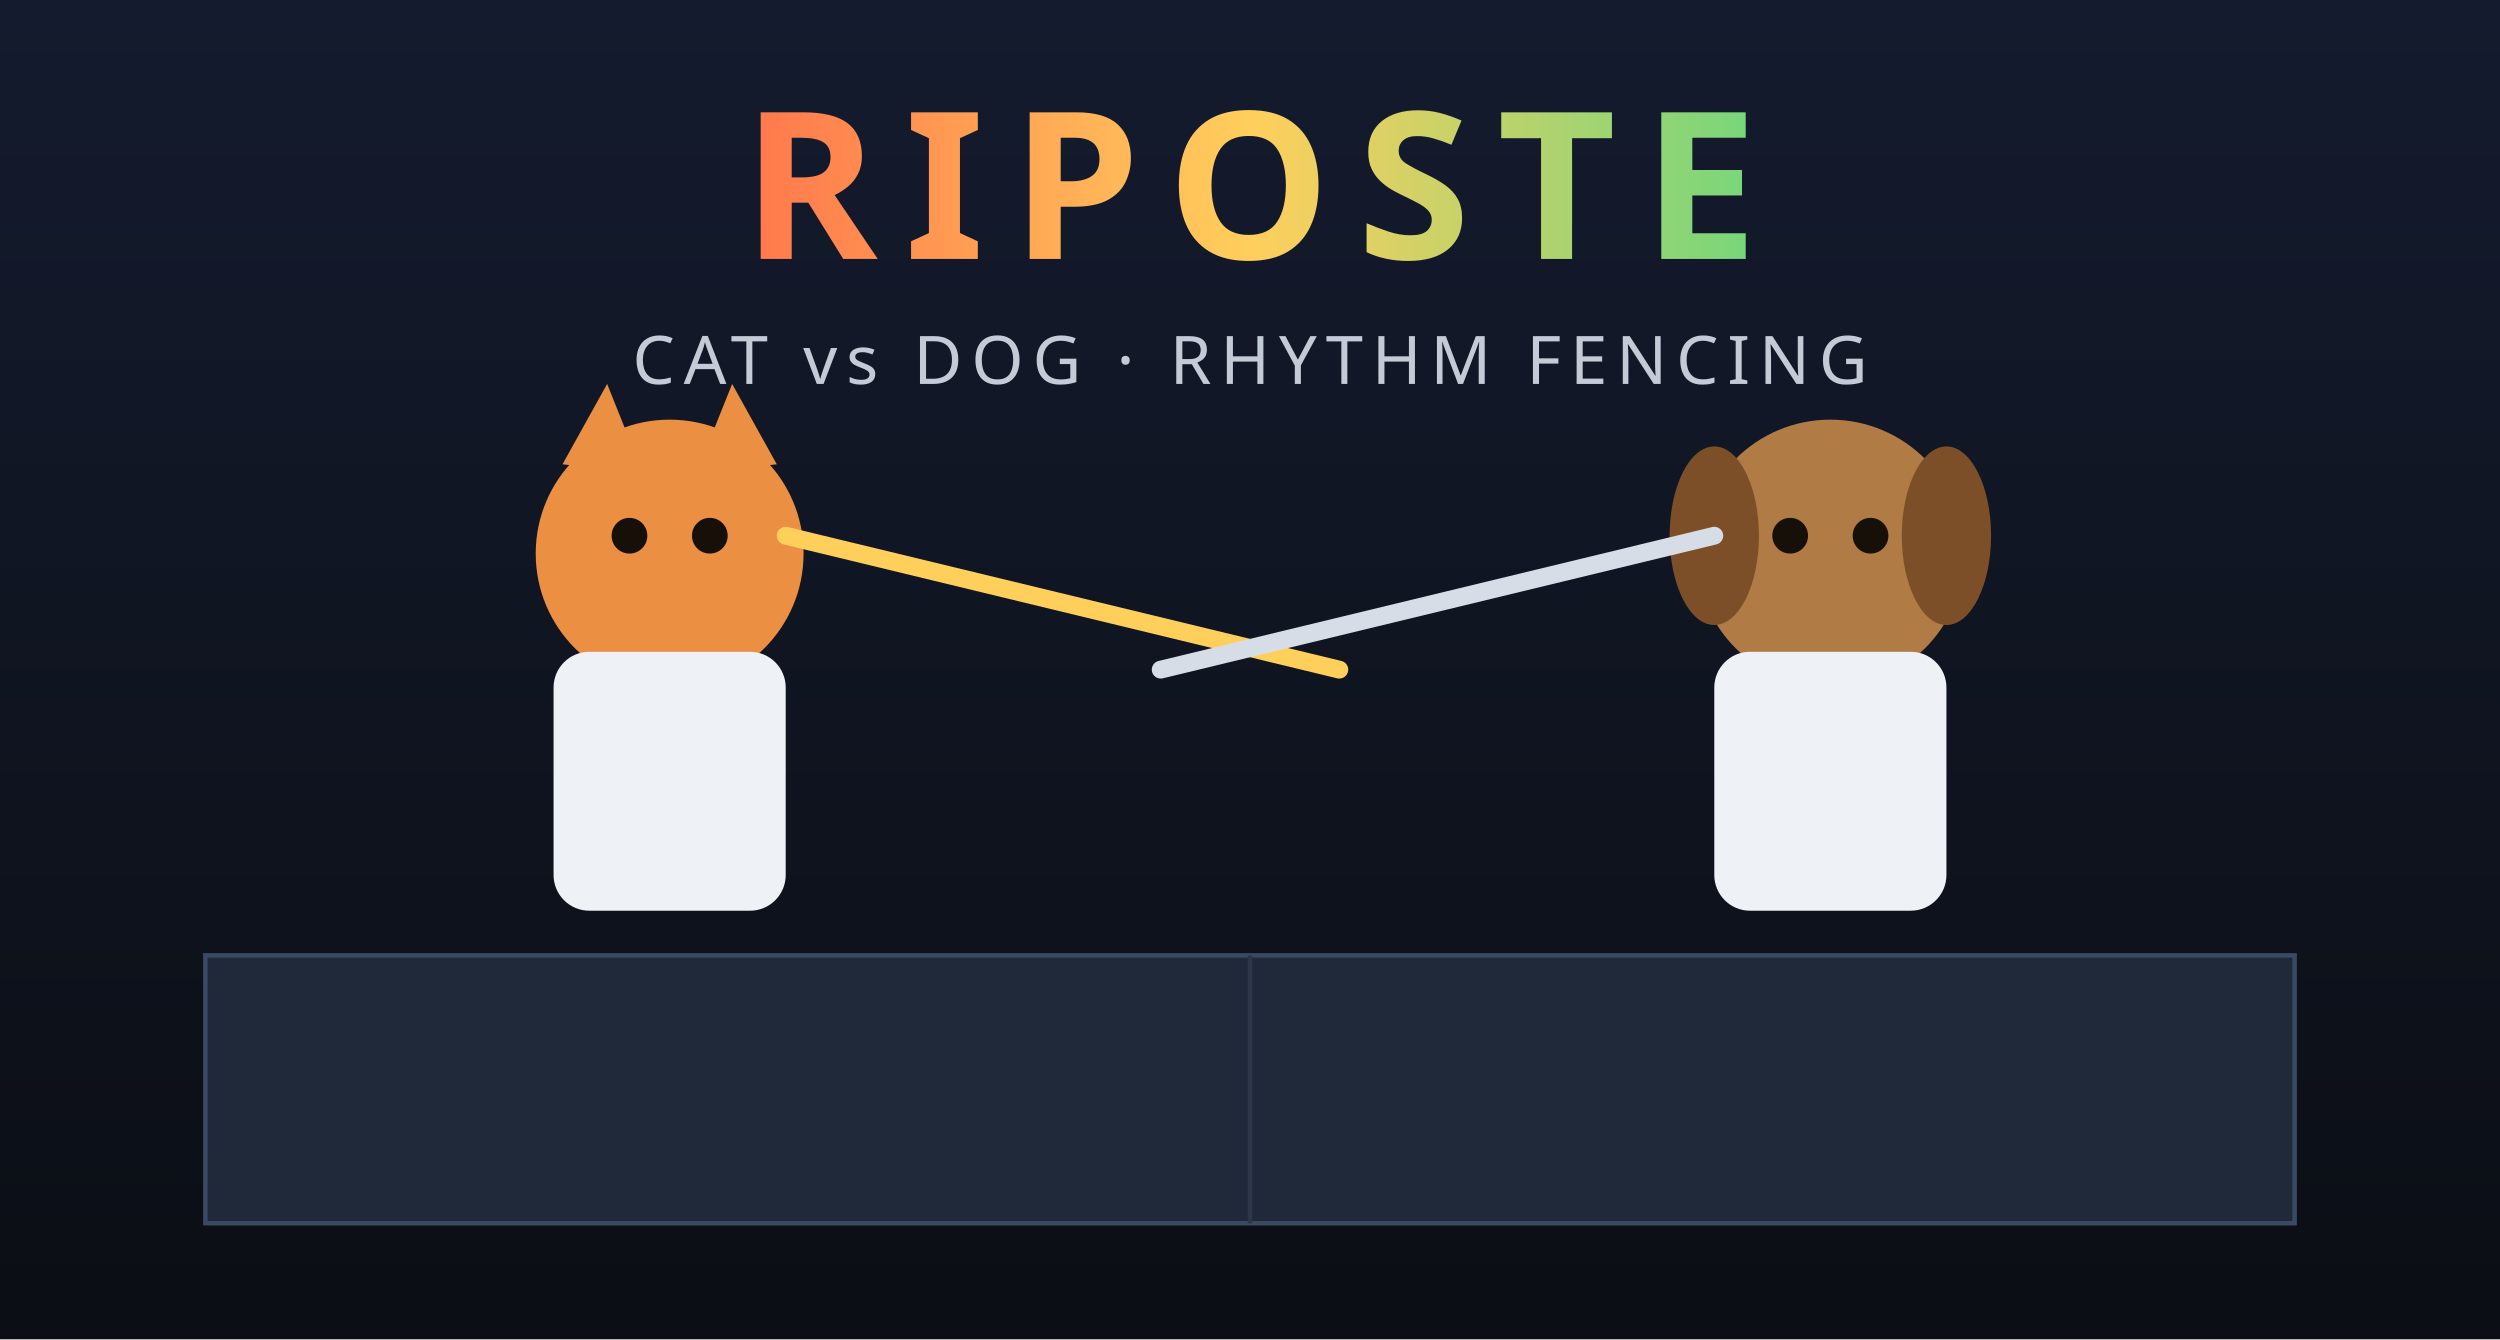
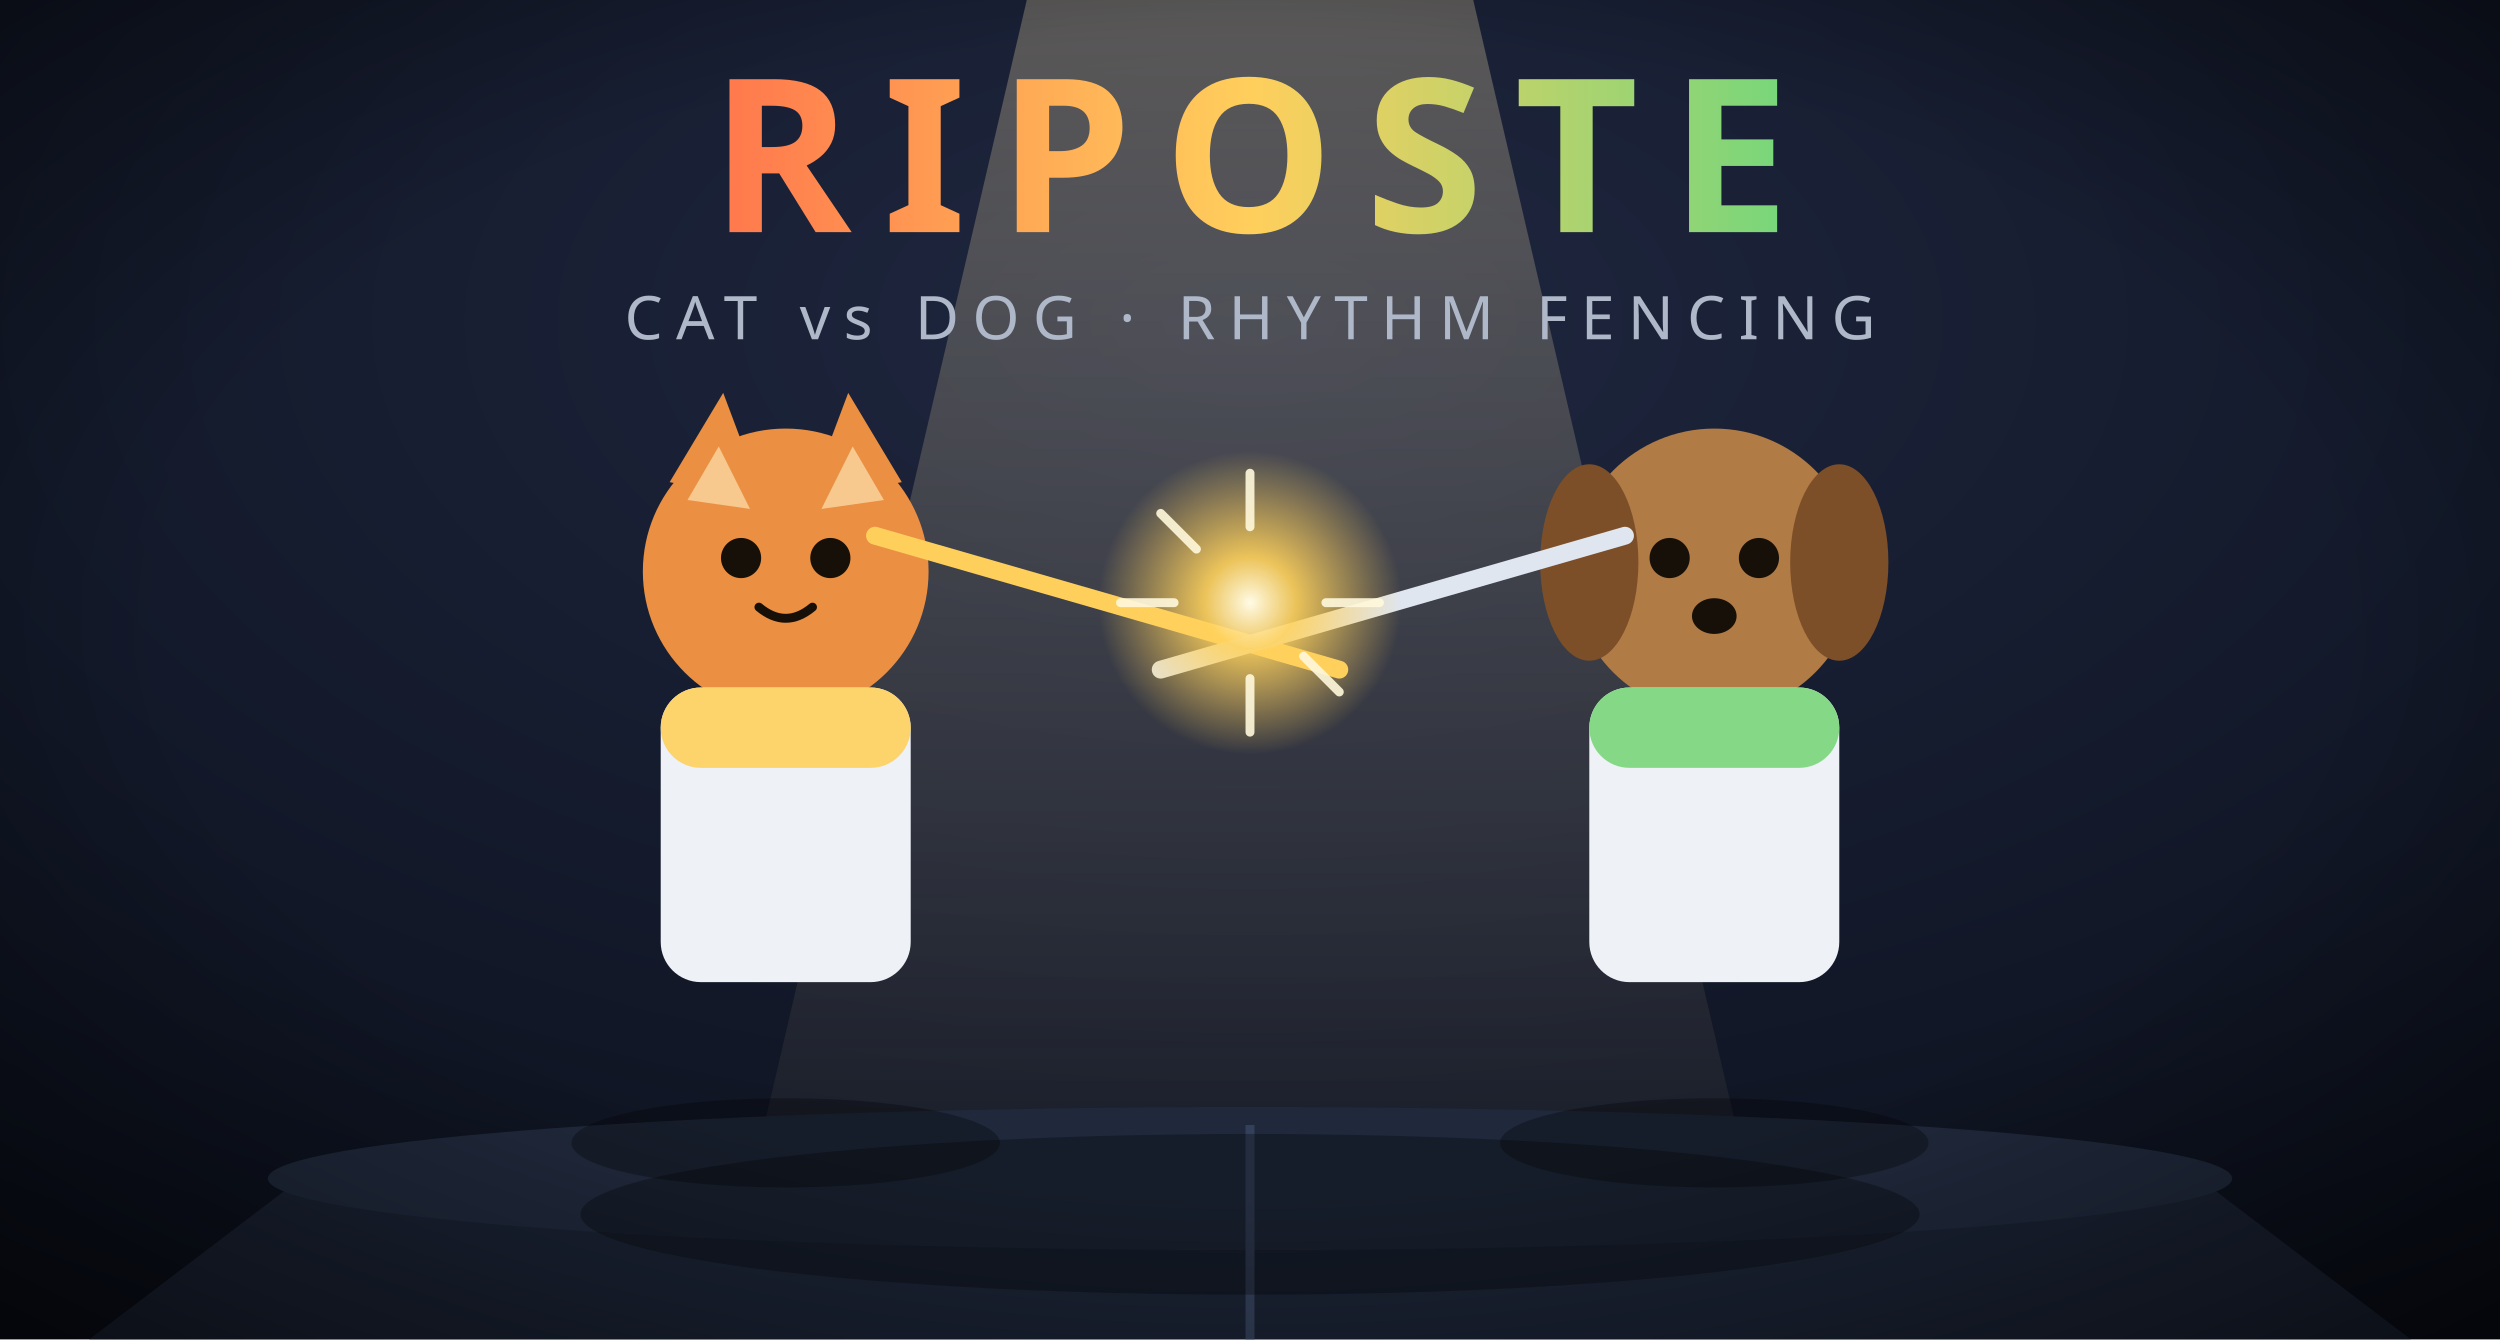
<svg xmlns="http://www.w3.org/2000/svg" viewBox="0 0 560 300" width="560" height="300" role="img" aria-label="Riposte">
  <defs>
-     <linearGradient id="rp-bg" x1="0" y1="0" x2="0" y2="1">
-       <stop offset="0%" stop-color="#141b2e" />
-       <stop offset="100%" stop-color="#0b0e14" />
+     <radialGradient id="rp-bg" cx="50%" cy="24%" r="100%">
+       <stop offset="0%" stop-color="#1f2740" />
+       <stop offset="55%" stop-color="#121828" />
+       <stop offset="100%" stop-color="#080b14" />
+     </radialGradient>
+     <linearGradient id="rp-spot" x1="0" y1="0" x2="0" y2="1">
+       <stop offset="0%" stop-color="#ffe7b0" stop-opacity=".28" />
+       <stop offset="100%" stop-color="#ffe7b0" stop-opacity="0" />
    </linearGradient>
+     <radialGradient id="rp-clash" cx="50%" cy="50%" r="50%">
+       <stop offset="0%" stop-color="#fffbe6" />
+       <stop offset="30%" stop-color="#ffd25c" stop-opacity=".9" />
+       <stop offset="100%" stop-color="#ffcf5c" stop-opacity="0" />
+     </radialGradient>
    <linearGradient id="rp-ttl" x1="0" y1="0" x2="1" y2="0">
      <stop offset="0%" stop-color="#ff7a4d" />
      <stop offset="50%" stop-color="#ffcf5c" />
      <stop offset="100%" stop-color="#7ad67a" />
    </linearGradient>
+     <radialGradient id="rp-vig" cx="50%" cy="46%" r="72%">
+       <stop offset="60%" stop-color="#000" stop-opacity="0" />
+       <stop offset="100%" stop-color="#000" stop-opacity=".55" />
+     </radialGradient>
  </defs>
  <rect width="560" height="300" fill="url(#rp-bg)" />
-   <rect x="46" y="214" width="468" height="60" fill="#20293a" stroke="#3a4a63" />
-   <line x1="280" y1="214" x2="280" y2="274" stroke="#2b3648" />
-   <g transform="translate(150,150)">
-     <circle cx="0" cy="-26" r="30" fill="#eb8f42" />
-     <polygon points="-24,-46 -14,-64 -6,-44" fill="#eb8f42" />
-     <polygon points="24,-46 14,-64 6,-44" fill="#eb8f42" />
-     <rect x="-26" y="-4" width="52" height="58" rx="8" fill="#eef1f6" />
-     <circle cx="-9" cy="-30" r="4" fill="#171009" />
-     <circle cx="9" cy="-30" r="4" fill="#171009" />
+   <polygon points="230,0 330,0 400,300 160,300" fill="url(#rp-spot)" />
+   <polygon points="70,262 490,262 540,300 20,300" fill="#1a2233" />
+   <ellipse cx="280" cy="264" rx="220" ry="16" fill="#20293c" />
+   <line x1="280" y1="252" x2="280" y2="300" stroke="#33405a" stroke-width="2" />
+   <ellipse cx="280" cy="272" rx="150" ry="18" fill="#000" opacity=".3" />
+   <g transform="translate(176,158)">
+     <ellipse cx="0" cy="98" rx="48" ry="10" fill="#000" opacity=".3" />
+     <circle cx="0" cy="-30" r="32" fill="#eb8f42" />
+     <polygon points="-26,-50 -14,-70 -5,-46" fill="#eb8f42" />
+     <polygon points="26,-50 14,-70 5,-46" fill="#eb8f42" />
+     <polygon points="-22,-46 -15,-58 -8,-44" fill="#f8c98f" />
+     <polygon points="22,-46 15,-58 8,-44" fill="#f8c98f" />
+     <rect x="-28" y="-4" width="56" height="66" rx="9" fill="#eef1f6" />
+     <rect x="-28" y="-4" width="56" height="18" rx="9" fill="#ffcf5c" opacity=".9" />
+     <circle cx="-10" cy="-33" r="4.5" fill="#171009" />
+     <circle cx="10" cy="-33" r="4.5" fill="#171009" />
+     <path d="M -6 -22 Q 0 -17 6 -22" fill="none" stroke="#171009" stroke-width="2" stroke-linecap="round" />
  </g>
-   <g transform="translate(410,150)">
-     <circle cx="0" cy="-26" r="30" fill="#b07b45" />
-     <ellipse cx="-26" cy="-30" rx="10" ry="20" fill="#7c4f28" />
-     <ellipse cx="26" cy="-30" rx="10" ry="20" fill="#7c4f28" />
-     <rect x="-26" y="-4" width="52" height="58" rx="8" fill="#eef1f6" />
-     <circle cx="-9" cy="-30" r="4" fill="#171009" />
-     <circle cx="9" cy="-30" r="4" fill="#171009" />
+   <g transform="translate(384,158)">
+     <ellipse cx="0" cy="98" rx="48" ry="10" fill="#000" opacity=".3" />
+     <circle cx="0" cy="-30" r="32" fill="#b07b45" />
+     <ellipse cx="-28" cy="-32" rx="11" ry="22" fill="#7c4f28" />
+     <ellipse cx="28" cy="-32" rx="11" ry="22" fill="#7c4f28" />
+     <rect x="-28" y="-4" width="56" height="66" rx="9" fill="#eef1f6" />
+     <rect x="-28" y="-4" width="56" height="18" rx="9" fill="#7ad67a" opacity=".9" />
+     <circle cx="-10" cy="-33" r="4.5" fill="#171009" />
+     <circle cx="10" cy="-33" r="4.5" fill="#171009" />
+     <ellipse cx="0" cy="-20" rx="5" ry="4" fill="#171009" />
  </g>
-   <line x1="176" y1="120" x2="300" y2="150" stroke="#ffcf5c" stroke-width="4" stroke-linecap="round" />
-   <line x1="384" y1="120" x2="260" y2="150" stroke="#d7dde6" stroke-width="4" stroke-linecap="round" />
-   <text x="280" y="58" text-anchor="middle" font-family="'Trebuchet MS', sans-serif" font-size="46" font-weight="800" letter-spacing="6" fill="url(#rp-ttl)">RIPOSTE</text>
-   <text x="280" y="86" text-anchor="middle" font-family="'Trebuchet MS', sans-serif" font-size="15" letter-spacing="2" fill="#c3ccd6">CAT vs DOG · RHYTHM FENCING</text>
+   <g stroke-linecap="round">
+     <line x1="196" y1="120" x2="300" y2="150" stroke="#ffcf5c" stroke-width="4" />
+     <line x1="364" y1="120" x2="260" y2="150" stroke="#dfe6f0" stroke-width="4" />
+   </g>
+   <circle cx="280" cy="135" r="34" fill="url(#rp-clash)" />
+   <g stroke="#fff8dc" stroke-width="2" stroke-linecap="round" opacity=".9">
+     <line x1="280" y1="118" x2="280" y2="106" />
+     <line x1="280" y1="152" x2="280" y2="164" />
+     <line x1="263" y1="135" x2="251" y2="135" />
+     <line x1="297" y1="135" x2="309" y2="135" />
+     <line x1="268" y1="123" x2="260" y2="115" />
+     <line x1="292" y1="147" x2="300" y2="155" />
+   </g>
+   <rect width="560" height="300" fill="url(#rp-vig)" />
+   <text x="280" y="52" text-anchor="middle" font-family="'Trebuchet MS', sans-serif" font-size="48" font-weight="800" letter-spacing="7" fill="url(#rp-ttl)">RIPOSTE</text>
+   <text x="280" y="76" text-anchor="middle" font-family="'Trebuchet MS', sans-serif" font-size="13.5" letter-spacing="3" fill="#aeb8c8">CAT vs DOG · RHYTHM FENCING</text>
</svg>
